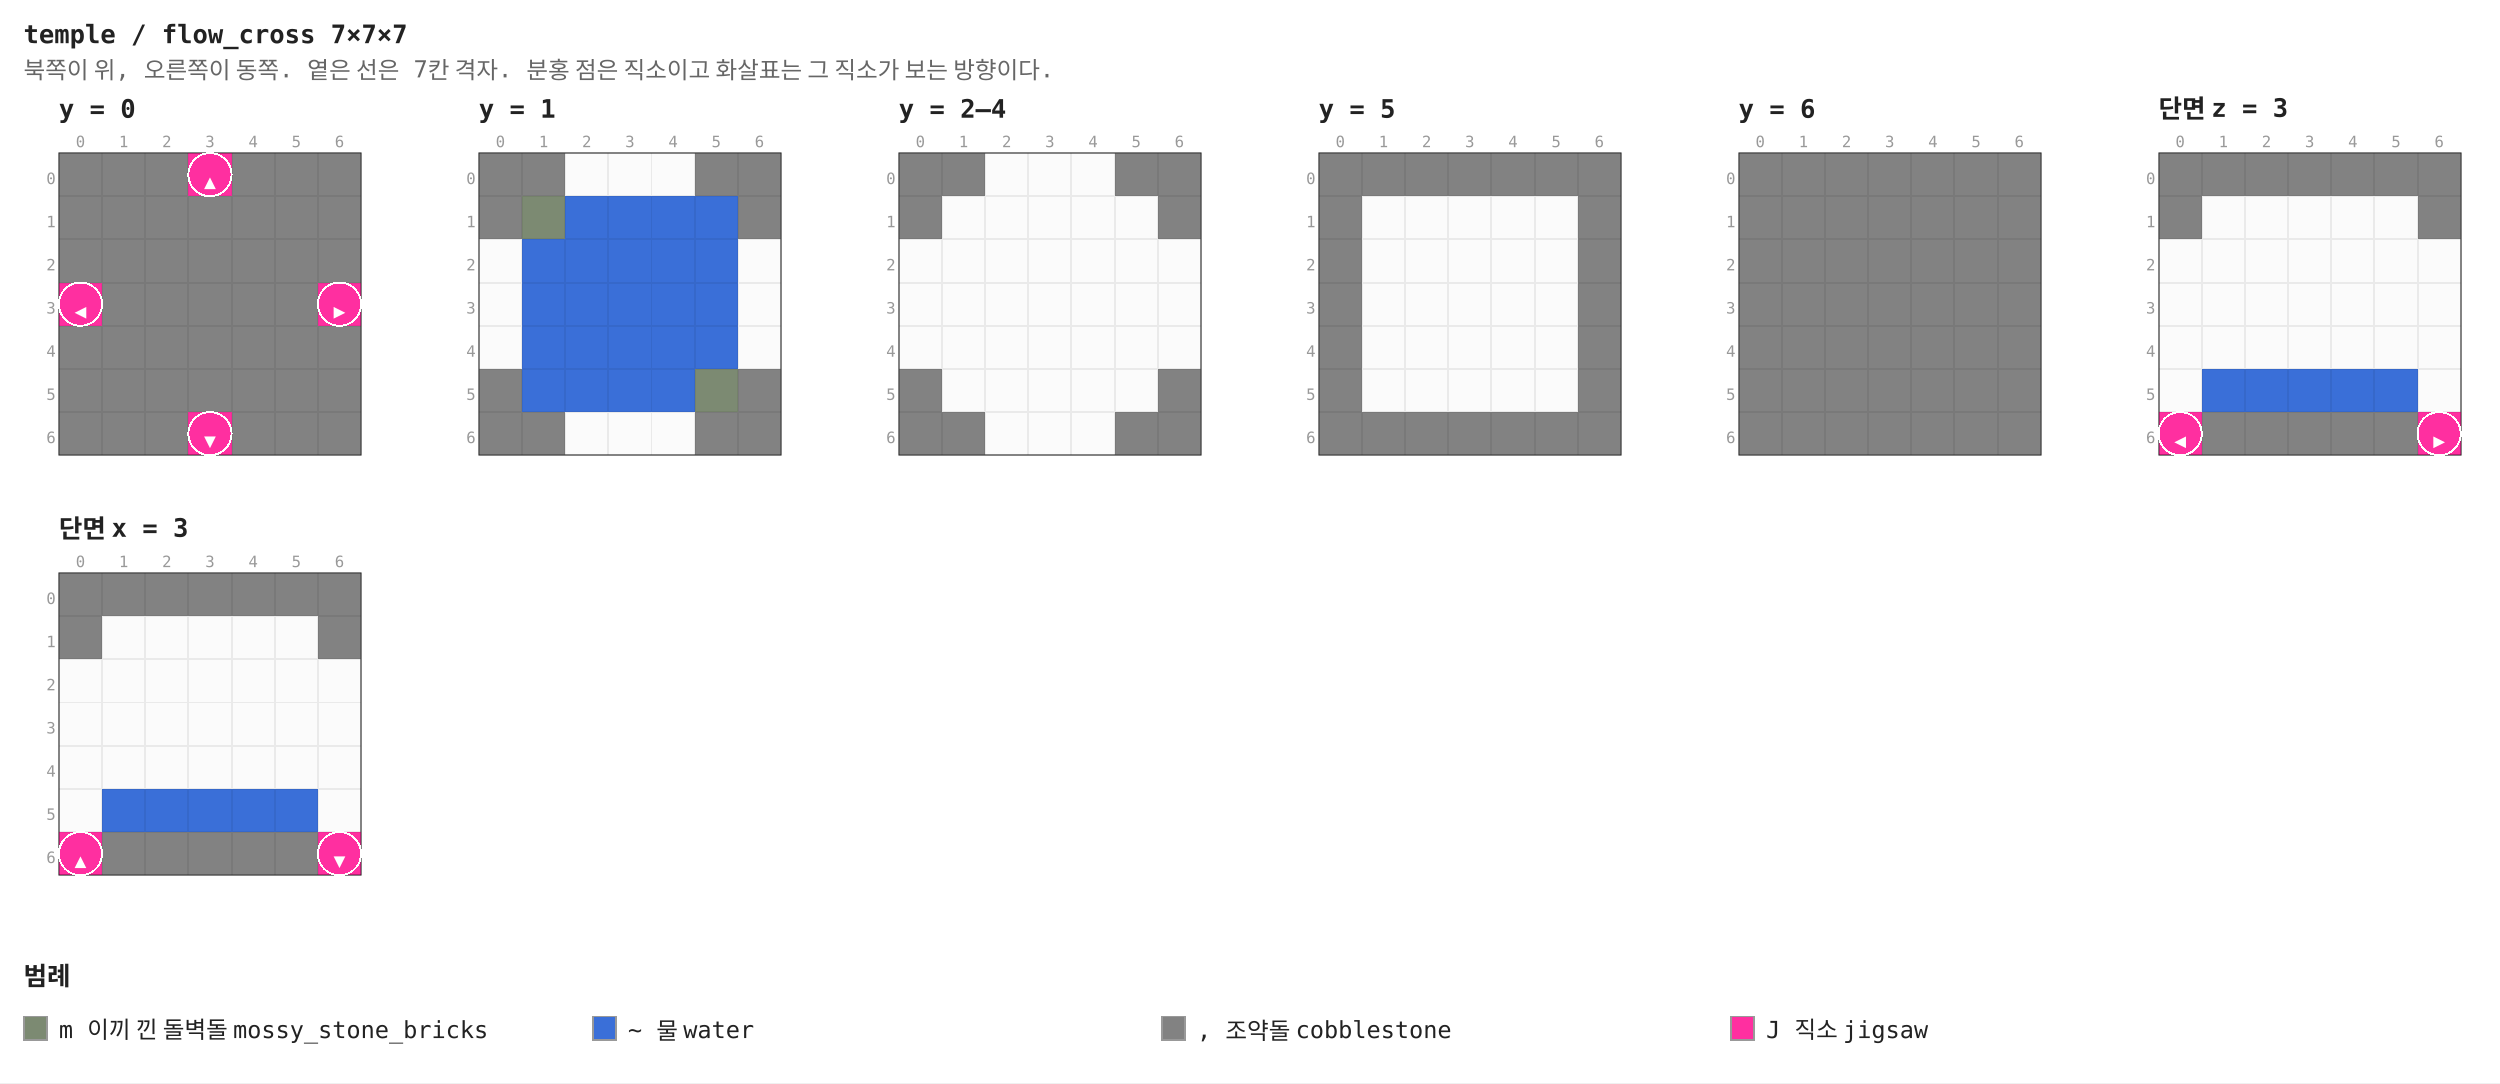
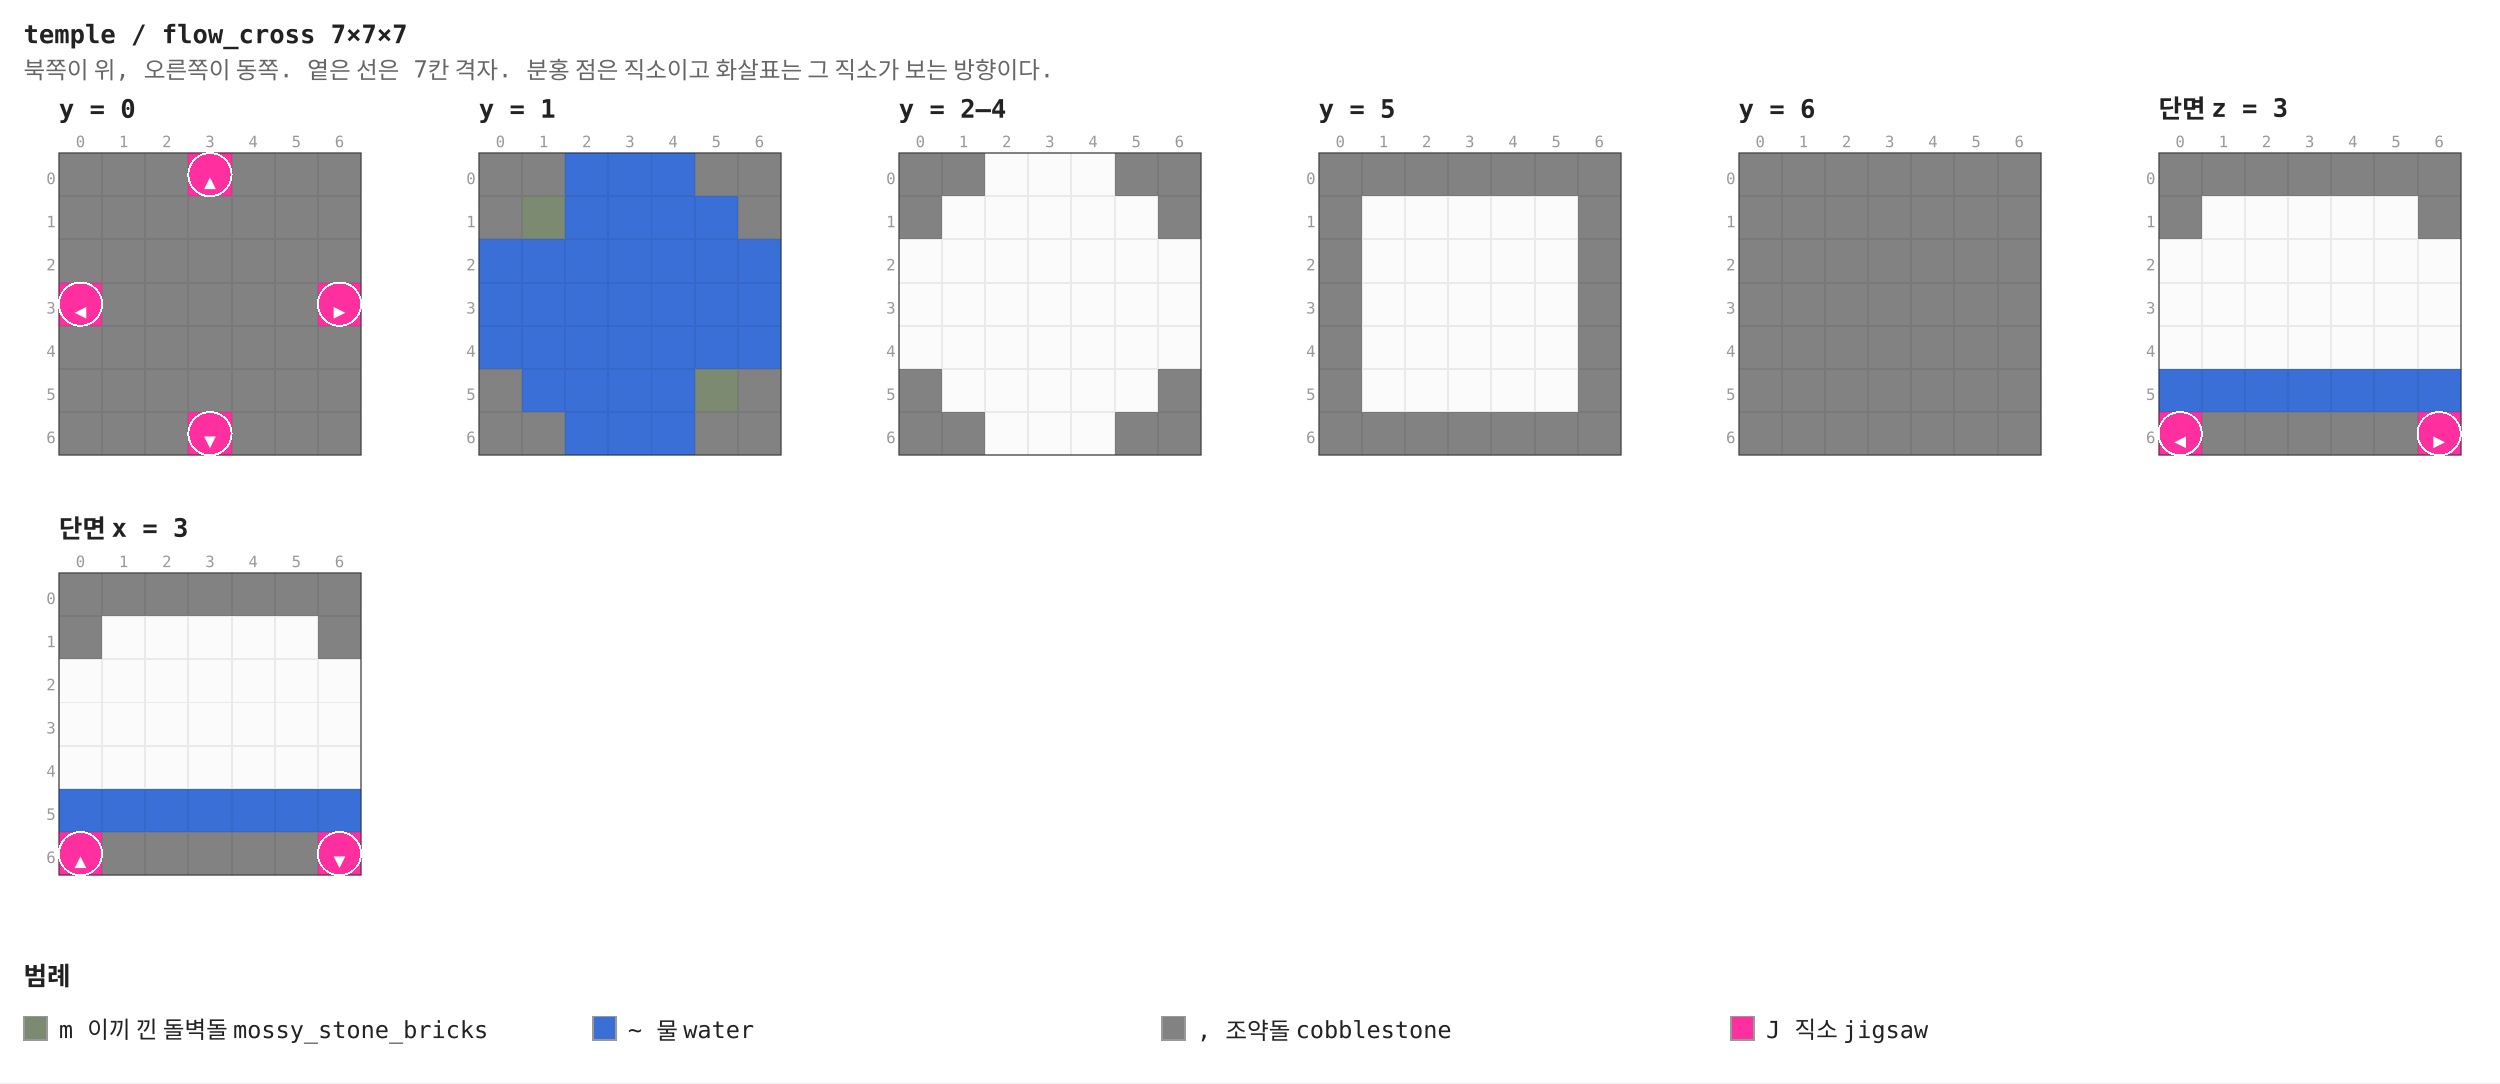
<svg xmlns="http://www.w3.org/2000/svg" width="1274" height="552" viewBox="0 0 1274 552" shape-rendering="crispEdges" font-family="Consolas,'Malgun Gothic','Noto Sans KR',monospace">
  <style>text{fill:#222;shape-rendering:auto}.cap{font-size:13px;font-weight:bold}.leg{font-size:12px}.sub{font-size:12px;fill:#666}.tick{font-size:8px;fill:#999;text-anchor:middle}.arrow{font-size:10px;fill:#fff;text-anchor:middle}.fine{stroke:#000;stroke-opacity:.07;stroke-width:1;fill:none}.grid{stroke:#000;stroke-opacity:.30;stroke-width:1}</style>
  <rect width="100%" height="100%" fill="#fff" />
  <text x="12" y="22" class="cap" font-size="16">temple / flow_cross   7×7×7</text>
  <text x="12" y="40" class="sub">북쪽이 위, 오른쪽이 동쪽. 옅은 선은 7칸 격자. 분홍 점은 직소이고 화살표는 그 직소가 보는 방향이다.</text>
  <text x="30" y="60" class="cap">y = 0</text>
  <rect x="30" y="78" width="154" height="154" fill="#fbfbfb" stroke="#bbb" />
  <path transform="translate(30,78) scale(22)" fill="#828282" d="M0 0h3v1h-3zM4 0h3v1h-3zM0 1h7v1h-7zM0 2h7v1h-7zM1 3h5v1h-5zM0 4h7v1h-7zM0 5h7v1h-7zM0 6h3v1h-3zM4 6h3v1h-3z" />
  <path transform="translate(30,78) scale(22)" fill="#ff2fa0" d="M3 0h1v1h-1zM0 3h1v1h-1zM6 3h1v1h-1zM3 6h1v1h-1z" />
  <path class="fine" d="M52 78v154M74 78v154M96 78v154M118 78v154M140 78v154M162 78v154M30 100h154M30 122h154M30 144h154M30 166h154M30 188h154M30 210h154" />
  <line x1="30" y1="78" x2="30" y2="232" class="grid" />
  <line x1="184" y1="78" x2="184" y2="232" class="grid" />
  <line x1="30" y1="78" x2="184" y2="78" class="grid" />
  <line x1="30" y1="232" x2="184" y2="232" class="grid" />
  <text x="41.0" y="75" class="tick">0</text>
  <text x="63.0" y="75" class="tick">1</text>
  <text x="85.0" y="75" class="tick">2</text>
  <text x="107.0" y="75" class="tick">3</text>
  <text x="129.0" y="75" class="tick">4</text>
  <text x="151.0" y="75" class="tick">5</text>
  <text x="173.0" y="75" class="tick">6</text>
  <text x="26" y="93.8" class="tick" text-anchor="end">0</text>
  <text x="26" y="115.8" class="tick" text-anchor="end">1</text>
  <text x="26" y="137.8" class="tick" text-anchor="end">2</text>
  <text x="26" y="159.8" class="tick" text-anchor="end">3</text>
  <text x="26" y="181.8" class="tick" text-anchor="end">4</text>
  <text x="26" y="203.8" class="tick" text-anchor="end">5</text>
  <text x="26" y="225.8" class="tick" text-anchor="end">6</text>
  <circle cx="41.0" cy="155.0" r="11.0" fill="#ff2fa0" stroke="#fff" />
  <text x="41.0" y="162.0" class="arrow" font-size="19.8">◀</text>
  <circle cx="107.0" cy="89.0" r="11.0" fill="#ff2fa0" stroke="#fff" />
  <text x="107.0" y="96.0" class="arrow" font-size="19.8">▲</text>
  <circle cx="107.0" cy="221.0" r="11.0" fill="#ff2fa0" stroke="#fff" />
  <text x="107.0" y="228.0" class="arrow" font-size="19.8">▼</text>
  <circle cx="173.0" cy="155.0" r="11.0" fill="#ff2fa0" stroke="#fff" />
  <text x="173.0" y="162.0" class="arrow" font-size="19.8">▶</text>
  <text x="244" y="60" class="cap">y = 1</text>
  <rect x="244" y="78" width="154" height="154" fill="#fbfbfb" stroke="#bbb" />
  <path transform="translate(244,78) scale(22)" fill="#828282" d="M0 0h2v1h-2zM5 0h2v1h-2zM0 1h1v1h-1zM6 1h1v1h-1zM0 5h1v1h-1zM6 5h1v1h-1zM0 6h2v1h-2zM5 6h2v1h-2z" />
+   <path transform="translate(244,78) scale(22)" fill="#3a6fd8" d="M2 0h3v1h-3zM2 1h4v1h-4zM0 2h7v1h-7zM0 3h7v1h-7zM0 4h7v1h-7zM1 5h4v1h-4zM2 6h3v1h-3z" />
  <path transform="translate(244,78) scale(22)" fill="#7c8a72" d="M1 1h1v1h-1zM5 5h1v1h-1z" />
-   <path transform="translate(244,78) scale(22)" fill="#3a6fd8" d="M2 1h4v1h-4zM1 2h5v1h-5zM1 3h5v1h-5zM1 4h5v1h-5zM1 5h4v1h-4z" />
  <path class="fine" d="M266 78v154M288 78v154M310 78v154M332 78v154M354 78v154M376 78v154M244 100h154M244 122h154M244 144h154M244 166h154M244 188h154M244 210h154" />
  <line x1="244" y1="78" x2="244" y2="232" class="grid" />
  <line x1="398" y1="78" x2="398" y2="232" class="grid" />
  <line x1="244" y1="78" x2="398" y2="78" class="grid" />
  <line x1="244" y1="232" x2="398" y2="232" class="grid" />
  <text x="255.0" y="75" class="tick">0</text>
  <text x="277.0" y="75" class="tick">1</text>
  <text x="299.0" y="75" class="tick">2</text>
  <text x="321.0" y="75" class="tick">3</text>
  <text x="343.0" y="75" class="tick">4</text>
  <text x="365.0" y="75" class="tick">5</text>
  <text x="387.0" y="75" class="tick">6</text>
  <text x="240" y="93.8" class="tick" text-anchor="end">0</text>
  <text x="240" y="115.8" class="tick" text-anchor="end">1</text>
  <text x="240" y="137.8" class="tick" text-anchor="end">2</text>
  <text x="240" y="159.8" class="tick" text-anchor="end">3</text>
  <text x="240" y="181.8" class="tick" text-anchor="end">4</text>
  <text x="240" y="203.8" class="tick" text-anchor="end">5</text>
  <text x="240" y="225.8" class="tick" text-anchor="end">6</text>
  <text x="458" y="60" class="cap">y = 2–4</text>
  <rect x="458" y="78" width="154" height="154" fill="#fbfbfb" stroke="#bbb" />
  <path transform="translate(458,78) scale(22)" fill="#828282" d="M0 0h2v1h-2zM5 0h2v1h-2zM0 1h1v1h-1zM6 1h1v1h-1zM0 5h1v1h-1zM6 5h1v1h-1zM0 6h2v1h-2zM5 6h2v1h-2z" />
  <path class="fine" d="M480 78v154M502 78v154M524 78v154M546 78v154M568 78v154M590 78v154M458 100h154M458 122h154M458 144h154M458 166h154M458 188h154M458 210h154" />
  <line x1="458" y1="78" x2="458" y2="232" class="grid" />
  <line x1="612" y1="78" x2="612" y2="232" class="grid" />
  <line x1="458" y1="78" x2="612" y2="78" class="grid" />
  <line x1="458" y1="232" x2="612" y2="232" class="grid" />
  <text x="469.0" y="75" class="tick">0</text>
  <text x="491.0" y="75" class="tick">1</text>
  <text x="513.0" y="75" class="tick">2</text>
  <text x="535.0" y="75" class="tick">3</text>
  <text x="557.0" y="75" class="tick">4</text>
  <text x="579.0" y="75" class="tick">5</text>
  <text x="601.0" y="75" class="tick">6</text>
  <text x="454" y="93.8" class="tick" text-anchor="end">0</text>
  <text x="454" y="115.8" class="tick" text-anchor="end">1</text>
  <text x="454" y="137.8" class="tick" text-anchor="end">2</text>
  <text x="454" y="159.8" class="tick" text-anchor="end">3</text>
  <text x="454" y="181.8" class="tick" text-anchor="end">4</text>
  <text x="454" y="203.8" class="tick" text-anchor="end">5</text>
  <text x="454" y="225.8" class="tick" text-anchor="end">6</text>
  <text x="672" y="60" class="cap">y = 5</text>
  <rect x="672" y="78" width="154" height="154" fill="#fbfbfb" stroke="#bbb" />
  <path transform="translate(672,78) scale(22)" fill="#828282" d="M0 0h7v1h-7zM0 1h1v1h-1zM6 1h1v1h-1zM0 2h1v1h-1zM6 2h1v1h-1zM0 3h1v1h-1zM6 3h1v1h-1zM0 4h1v1h-1zM6 4h1v1h-1zM0 5h1v1h-1zM6 5h1v1h-1zM0 6h7v1h-7z" />
  <path class="fine" d="M694 78v154M716 78v154M738 78v154M760 78v154M782 78v154M804 78v154M672 100h154M672 122h154M672 144h154M672 166h154M672 188h154M672 210h154" />
  <line x1="672" y1="78" x2="672" y2="232" class="grid" />
  <line x1="826" y1="78" x2="826" y2="232" class="grid" />
  <line x1="672" y1="78" x2="826" y2="78" class="grid" />
  <line x1="672" y1="232" x2="826" y2="232" class="grid" />
  <text x="683.0" y="75" class="tick">0</text>
  <text x="705.0" y="75" class="tick">1</text>
  <text x="727.0" y="75" class="tick">2</text>
  <text x="749.0" y="75" class="tick">3</text>
  <text x="771.0" y="75" class="tick">4</text>
  <text x="793.0" y="75" class="tick">5</text>
  <text x="815.0" y="75" class="tick">6</text>
  <text x="668" y="93.8" class="tick" text-anchor="end">0</text>
  <text x="668" y="115.8" class="tick" text-anchor="end">1</text>
  <text x="668" y="137.8" class="tick" text-anchor="end">2</text>
  <text x="668" y="159.8" class="tick" text-anchor="end">3</text>
  <text x="668" y="181.8" class="tick" text-anchor="end">4</text>
  <text x="668" y="203.8" class="tick" text-anchor="end">5</text>
  <text x="668" y="225.8" class="tick" text-anchor="end">6</text>
  <text x="886" y="60" class="cap">y = 6</text>
  <rect x="886" y="78" width="154" height="154" fill="#fbfbfb" stroke="#bbb" />
  <path transform="translate(886,78) scale(22)" fill="#828282" d="M0 0h7v1h-7zM0 1h7v1h-7zM0 2h7v1h-7zM0 3h7v1h-7zM0 4h7v1h-7zM0 5h7v1h-7zM0 6h7v1h-7z" />
  <path class="fine" d="M908 78v154M930 78v154M952 78v154M974 78v154M996 78v154M1018 78v154M886 100h154M886 122h154M886 144h154M886 166h154M886 188h154M886 210h154" />
  <line x1="886" y1="78" x2="886" y2="232" class="grid" />
  <line x1="1040" y1="78" x2="1040" y2="232" class="grid" />
  <line x1="886" y1="78" x2="1040" y2="78" class="grid" />
  <line x1="886" y1="232" x2="1040" y2="232" class="grid" />
  <text x="897.0" y="75" class="tick">0</text>
  <text x="919.0" y="75" class="tick">1</text>
  <text x="941.0" y="75" class="tick">2</text>
  <text x="963.0" y="75" class="tick">3</text>
  <text x="985.0" y="75" class="tick">4</text>
  <text x="1007.0" y="75" class="tick">5</text>
  <text x="1029.0" y="75" class="tick">6</text>
  <text x="882" y="93.8" class="tick" text-anchor="end">0</text>
  <text x="882" y="115.8" class="tick" text-anchor="end">1</text>
  <text x="882" y="137.8" class="tick" text-anchor="end">2</text>
  <text x="882" y="159.8" class="tick" text-anchor="end">3</text>
  <text x="882" y="181.8" class="tick" text-anchor="end">4</text>
  <text x="882" y="203.8" class="tick" text-anchor="end">5</text>
  <text x="882" y="225.8" class="tick" text-anchor="end">6</text>
  <text x="1100" y="60" class="cap">단면 z = 3</text>
  <rect x="1100" y="78" width="154" height="154" fill="#fbfbfb" stroke="#bbb" />
  <path transform="translate(1100,78) scale(22)" fill="#828282" d="M0 0h7v1h-7zM0 1h1v1h-1zM6 1h1v1h-1zM1 6h5v1h-5z" />
-   <path transform="translate(1100,78) scale(22)" fill="#3a6fd8" d="M1 5h5v1h-5z" />
+   <path transform="translate(1100,78) scale(22)" fill="#3a6fd8" d="M0 5h7v1h-7z" />
  <path transform="translate(1100,78) scale(22)" fill="#ff2fa0" d="M0 6h1v1h-1zM6 6h1v1h-1z" />
  <path class="fine" d="M1122 78v154M1144 78v154M1166 78v154M1188 78v154M1210 78v154M1232 78v154M1100 100h154M1100 122h154M1100 144h154M1100 166h154M1100 188h154M1100 210h154" />
  <line x1="1100" y1="78" x2="1100" y2="232" class="grid" />
  <line x1="1254" y1="78" x2="1254" y2="232" class="grid" />
  <line x1="1100" y1="78" x2="1254" y2="78" class="grid" />
  <line x1="1100" y1="232" x2="1254" y2="232" class="grid" />
  <text x="1111.0" y="75" class="tick">0</text>
  <text x="1133.0" y="75" class="tick">1</text>
  <text x="1155.0" y="75" class="tick">2</text>
  <text x="1177.0" y="75" class="tick">3</text>
  <text x="1199.0" y="75" class="tick">4</text>
  <text x="1221.0" y="75" class="tick">5</text>
  <text x="1243.0" y="75" class="tick">6</text>
  <text x="1096" y="93.8" class="tick" text-anchor="end">0</text>
  <text x="1096" y="115.8" class="tick" text-anchor="end">1</text>
  <text x="1096" y="137.8" class="tick" text-anchor="end">2</text>
  <text x="1096" y="159.8" class="tick" text-anchor="end">3</text>
  <text x="1096" y="181.8" class="tick" text-anchor="end">4</text>
  <text x="1096" y="203.8" class="tick" text-anchor="end">5</text>
  <text x="1096" y="225.8" class="tick" text-anchor="end">6</text>
  <circle cx="1111.0" cy="221.0" r="11.0" fill="#ff2fa0" stroke="#fff" />
  <text x="1111.0" y="228.0" class="arrow" font-size="19.8">◀</text>
  <circle cx="1243.0" cy="221.0" r="11.0" fill="#ff2fa0" stroke="#fff" />
  <text x="1243.0" y="228.0" class="arrow" font-size="19.8">▶</text>
  <text x="30" y="274" class="cap">단면 x = 3</text>
  <rect x="30" y="292" width="154" height="154" fill="#fbfbfb" stroke="#bbb" />
  <path transform="translate(30,292) scale(22)" fill="#828282" d="M0 0h7v1h-7zM0 1h1v1h-1zM6 1h1v1h-1zM1 6h5v1h-5z" />
-   <path transform="translate(30,292) scale(22)" fill="#3a6fd8" d="M1 5h5v1h-5z" />
+   <path transform="translate(30,292) scale(22)" fill="#3a6fd8" d="M0 5h7v1h-7z" />
  <path transform="translate(30,292) scale(22)" fill="#ff2fa0" d="M0 6h1v1h-1zM6 6h1v1h-1z" />
  <path class="fine" d="M52 292v154M74 292v154M96 292v154M118 292v154M140 292v154M162 292v154M30 314h154M30 336h154M30 358h154M30 380h154M30 402h154M30 424h154" />
  <line x1="30" y1="292" x2="30" y2="446" class="grid" />
  <line x1="184" y1="292" x2="184" y2="446" class="grid" />
  <line x1="30" y1="292" x2="184" y2="292" class="grid" />
  <line x1="30" y1="446" x2="184" y2="446" class="grid" />
  <text x="41.0" y="289" class="tick">0</text>
  <text x="63.0" y="289" class="tick">1</text>
  <text x="85.0" y="289" class="tick">2</text>
  <text x="107.0" y="289" class="tick">3</text>
  <text x="129.0" y="289" class="tick">4</text>
  <text x="151.0" y="289" class="tick">5</text>
  <text x="173.0" y="289" class="tick">6</text>
  <text x="26" y="307.8" class="tick" text-anchor="end">0</text>
  <text x="26" y="329.8" class="tick" text-anchor="end">1</text>
  <text x="26" y="351.8" class="tick" text-anchor="end">2</text>
  <text x="26" y="373.8" class="tick" text-anchor="end">3</text>
  <text x="26" y="395.8" class="tick" text-anchor="end">4</text>
  <text x="26" y="417.8" class="tick" text-anchor="end">5</text>
  <text x="26" y="439.8" class="tick" text-anchor="end">6</text>
  <circle cx="41.0" cy="435.0" r="11.0" fill="#ff2fa0" stroke="#fff" />
  <text x="41.0" y="442.0" class="arrow" font-size="19.8">▲</text>
  <circle cx="173.0" cy="435.0" r="11.0" fill="#ff2fa0" stroke="#fff" />
  <text x="173.0" y="442.0" class="arrow" font-size="19.8">▼</text>
  <text x="12" y="502" class="cap">범례</text>
  <rect x="12" y="518" width="12" height="12" fill="#7c8a72" stroke="#999" />
  <text x="30" y="529" class="leg">m  이끼 낀 돌벽돌  mossy_stone_bricks</text>
  <rect x="302" y="518" width="12" height="12" fill="#3a6fd8" stroke="#999" />
  <text x="320" y="529" class="leg">~  물  water</text>
  <rect x="592" y="518" width="12" height="12" fill="#828282" stroke="#999" />
  <text x="610" y="529" class="leg">,  조약돌  cobblestone</text>
  <rect x="882" y="518" width="12" height="12" fill="#ff2fa0" stroke="#999" />
  <text x="900" y="529" class="leg">J  직소  jigsaw</text>
</svg>
